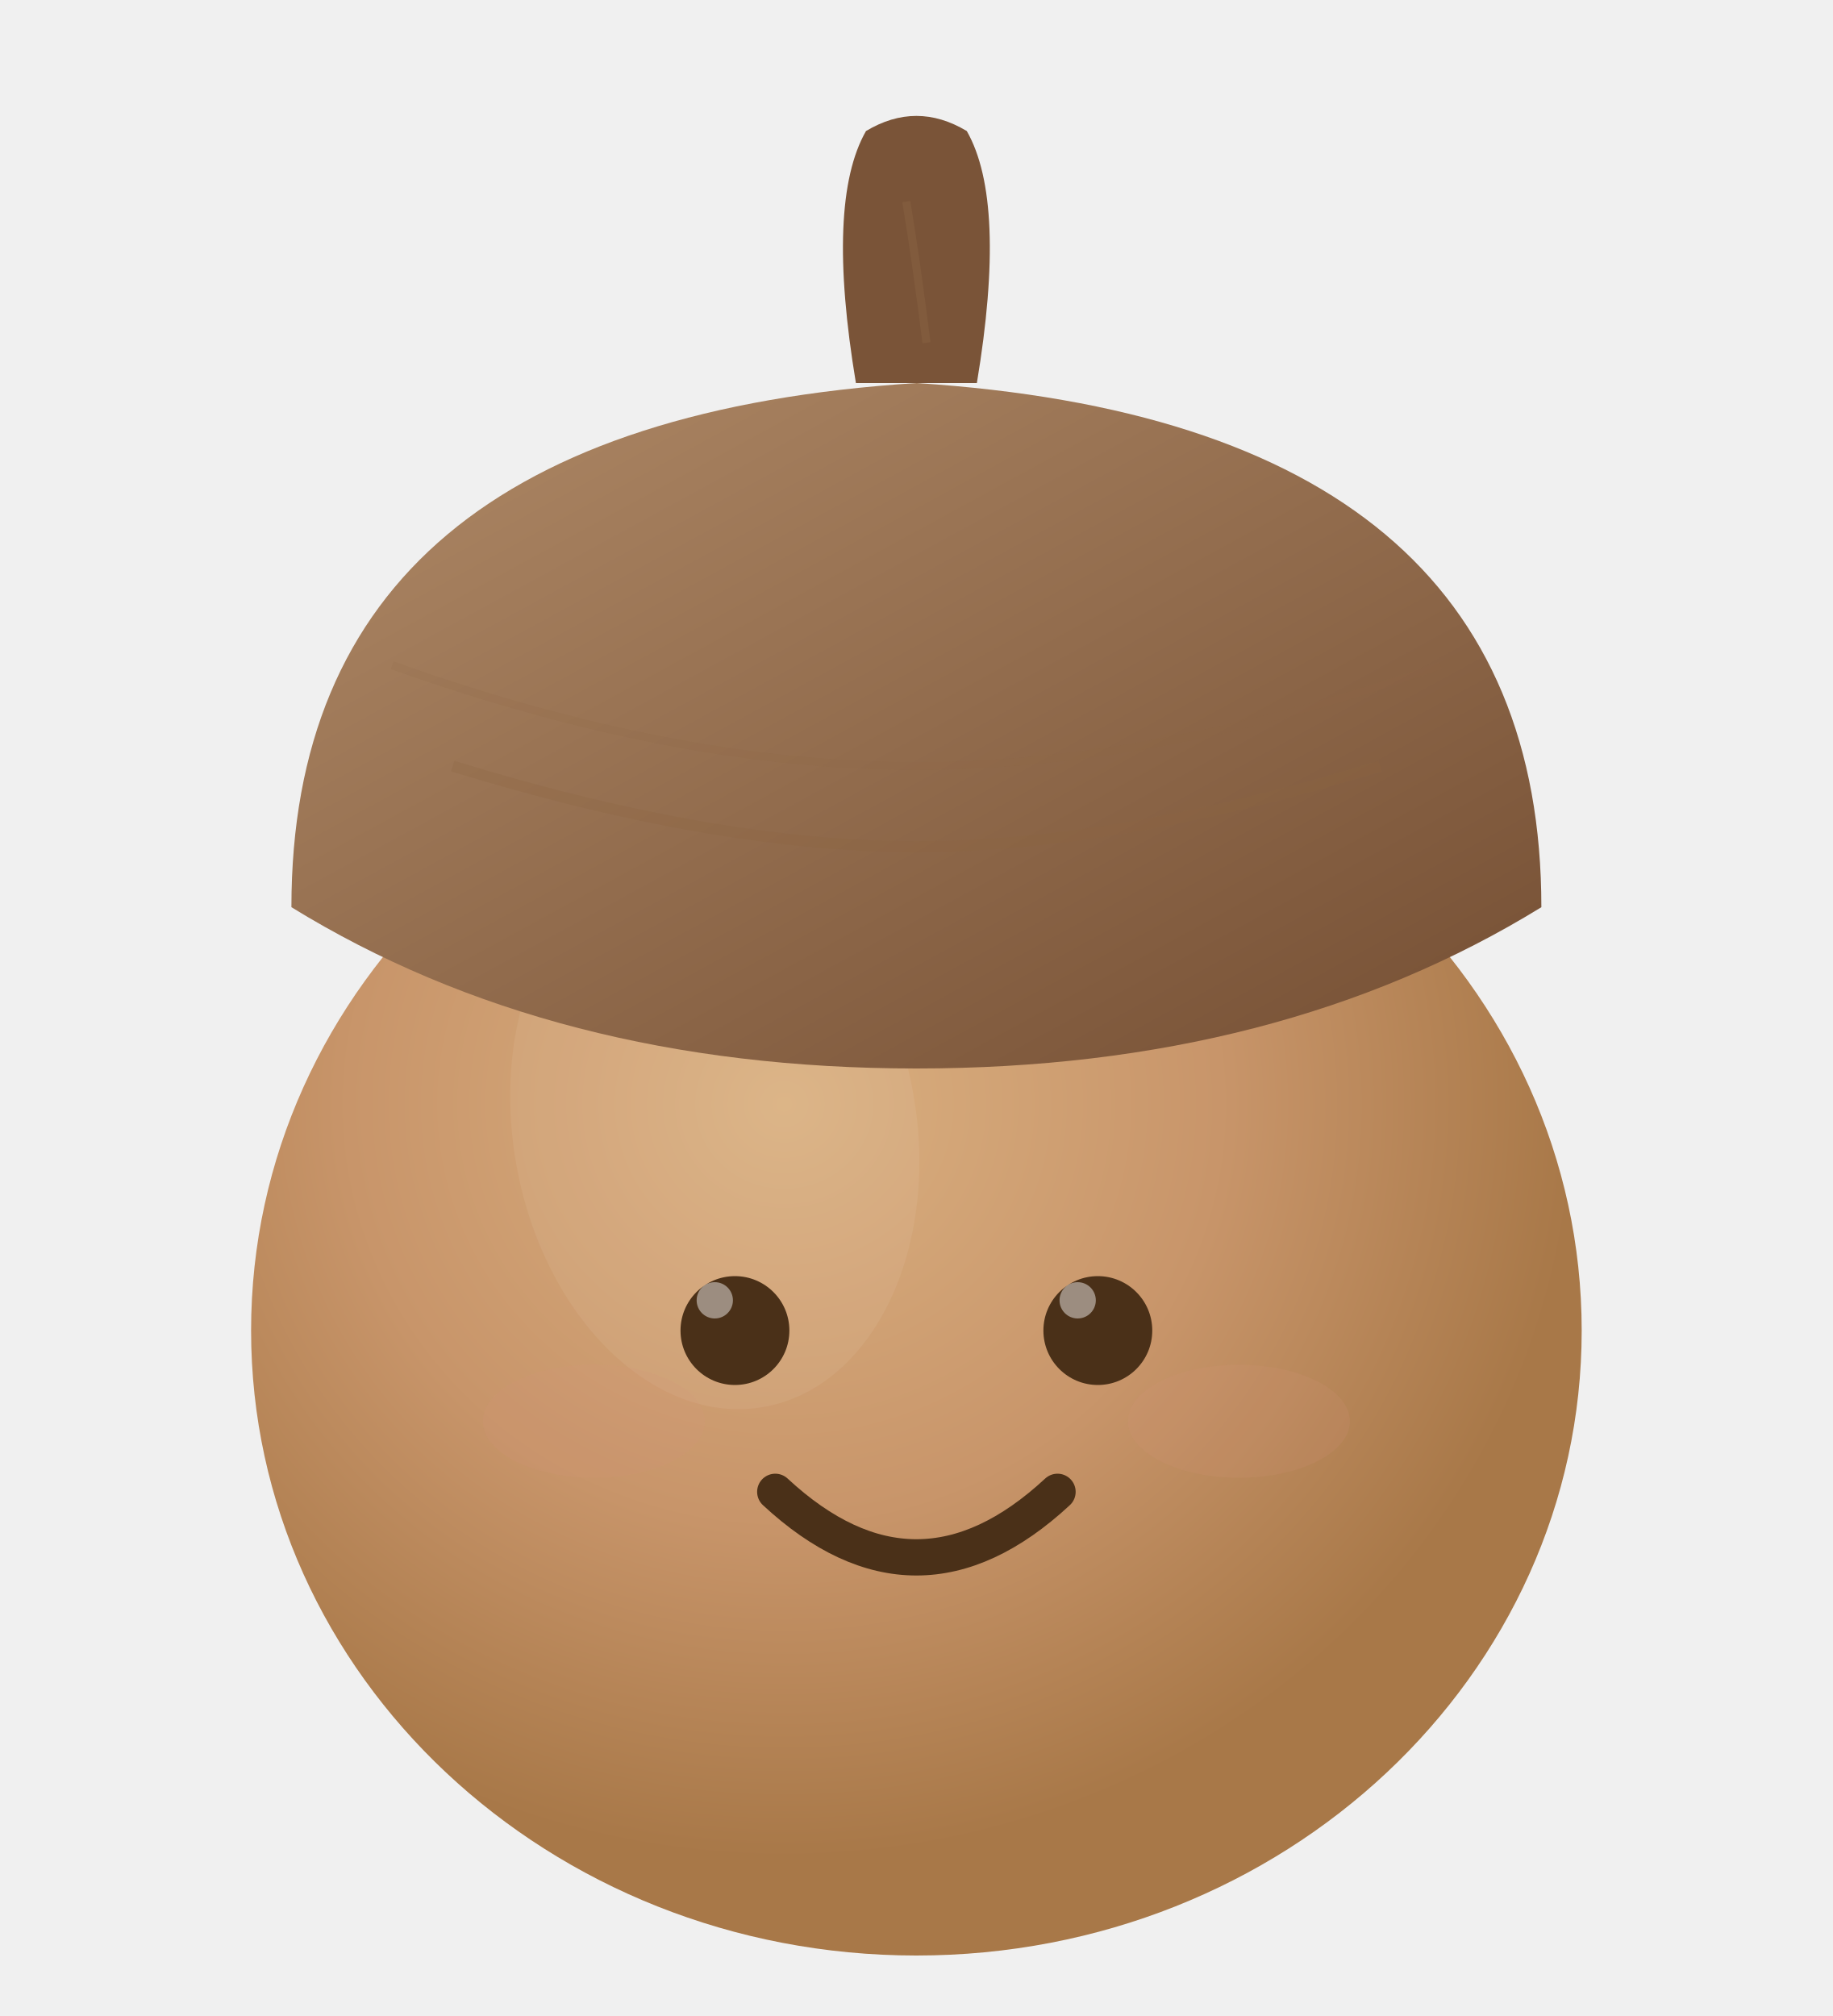
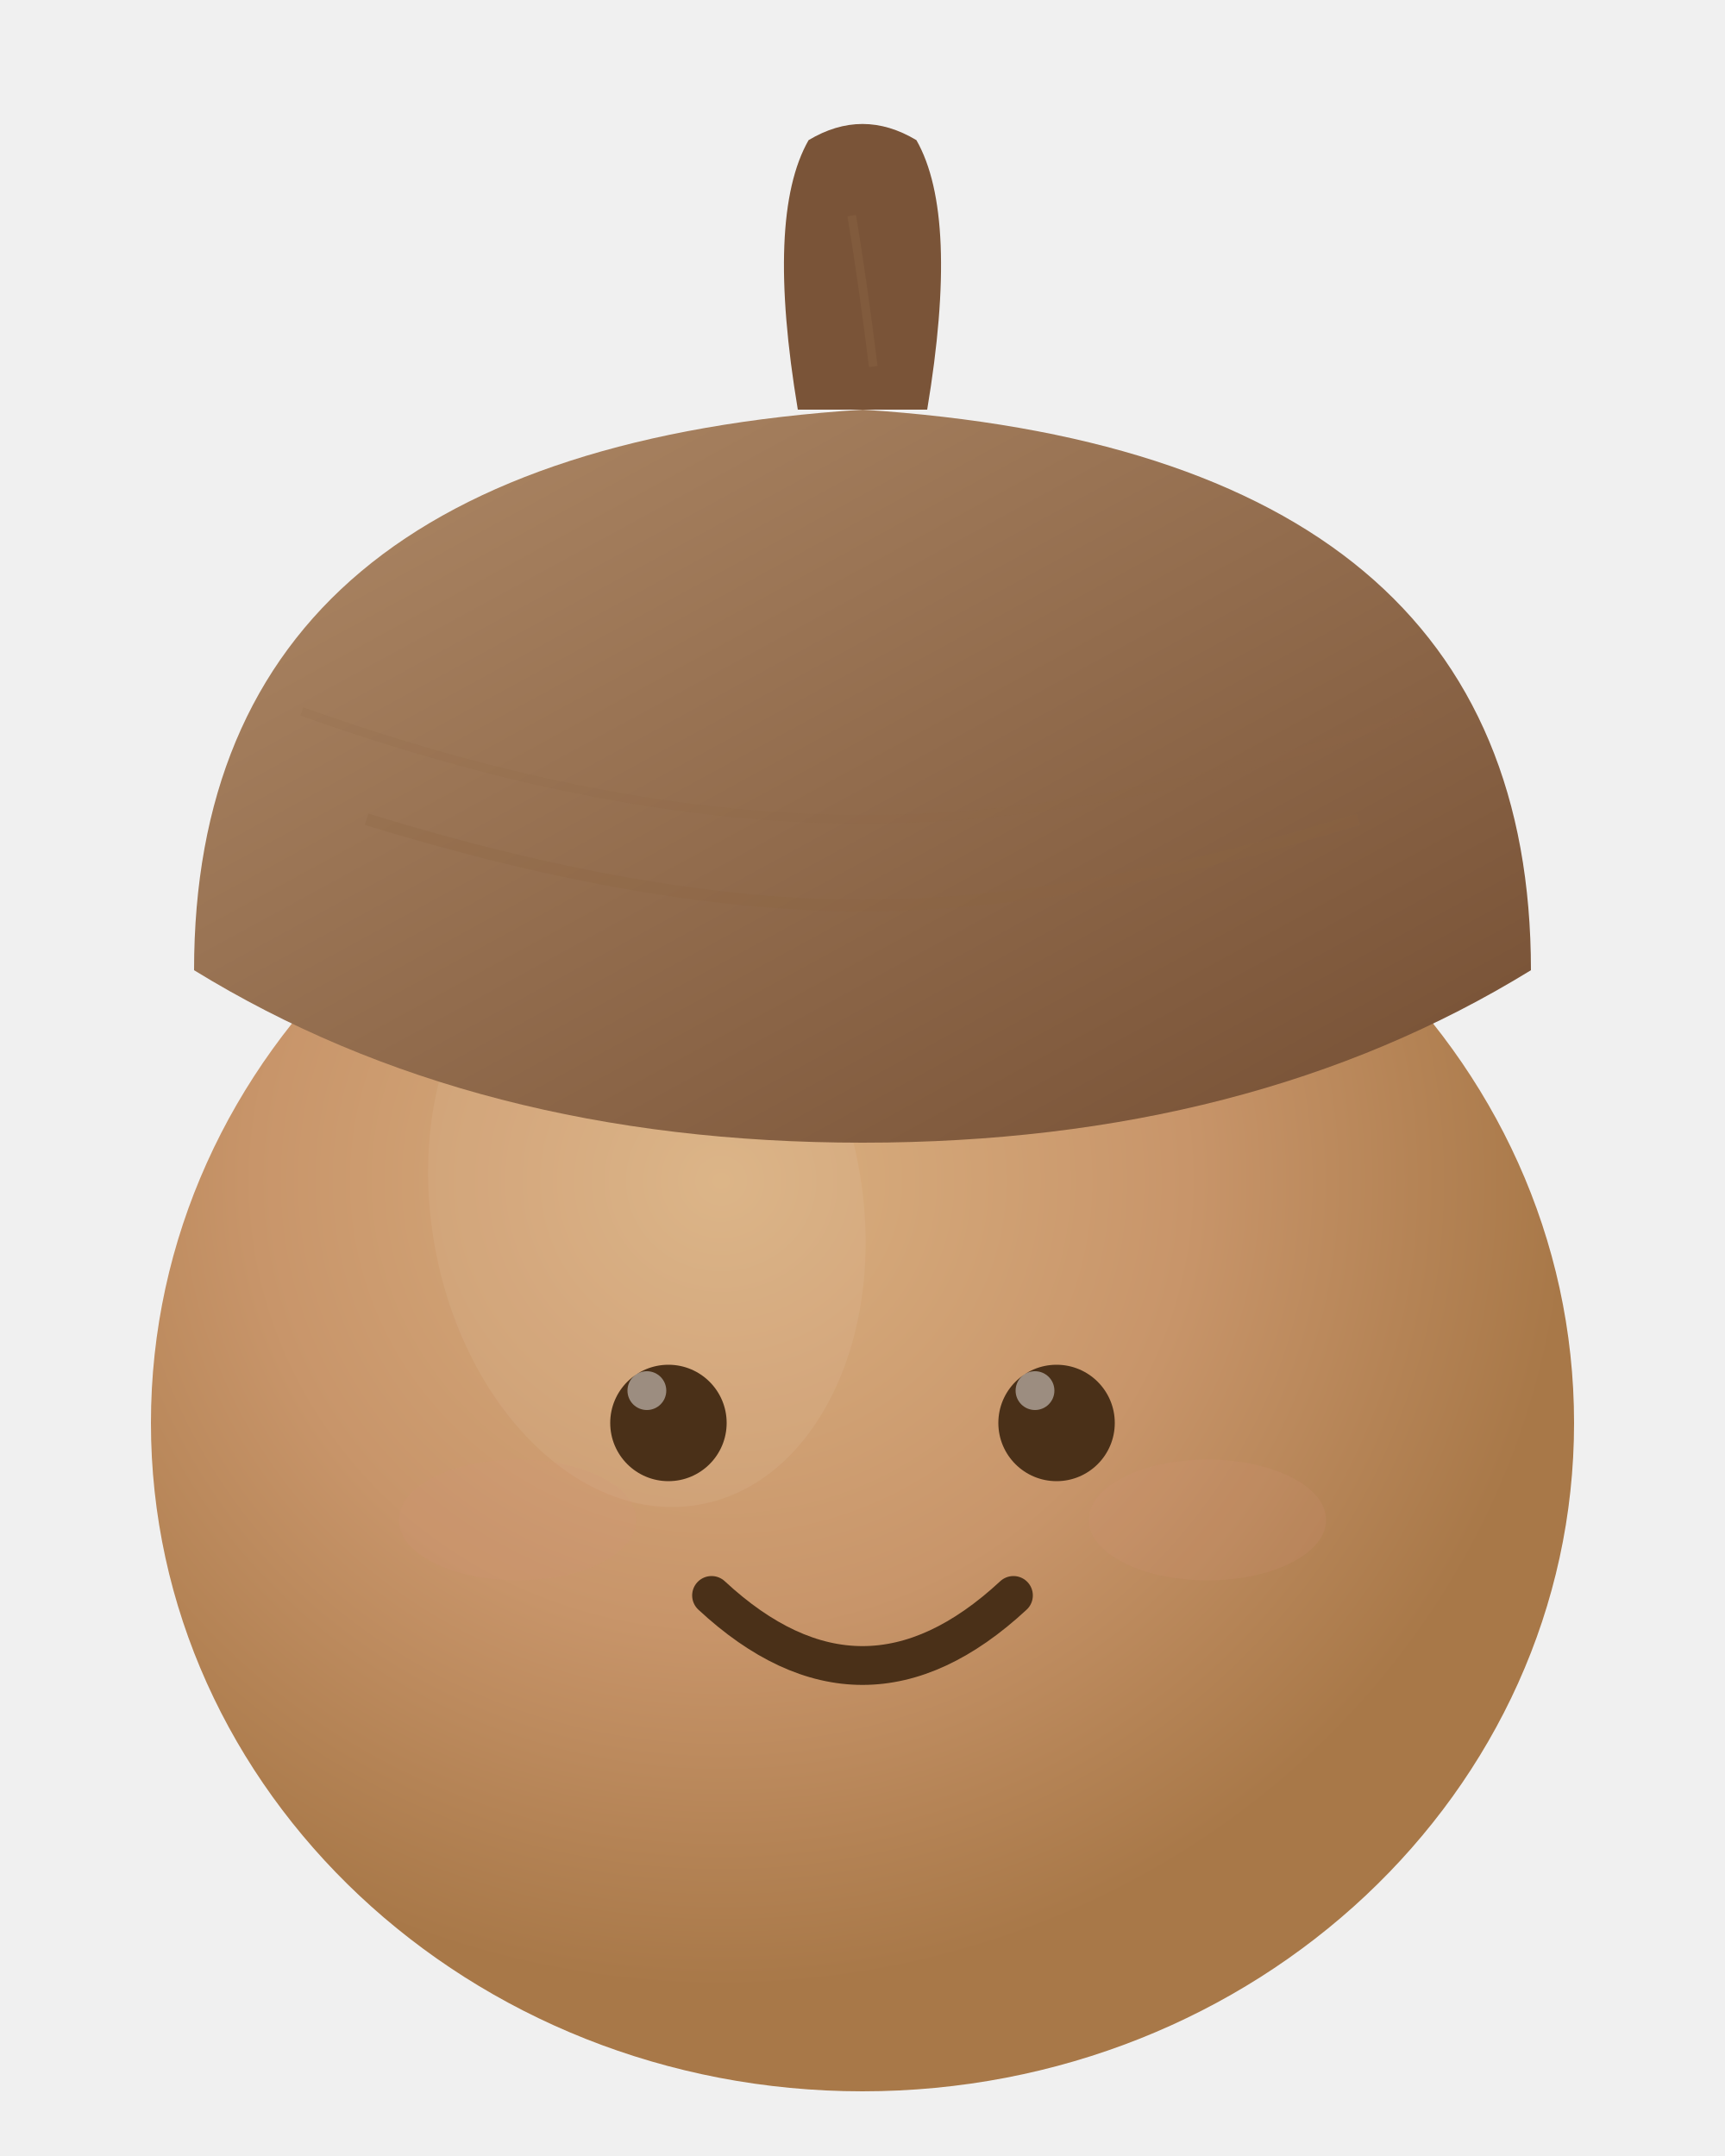
- <svg xmlns="http://www.w3.org/2000/svg" width="200" height="220" viewBox="-40 -60 80 100">
+ <svg viewBox="-40 -60 80 100">
  <defs>
-     <radialGradient id="ds-body" cx="0.40" cy="0.32" r="0.60">
+     <radialGradient id="a" cx=".4" cy=".32" r=".6">
      <stop offset="0%" stop-color="#dab080" />
      <stop offset="55%" stop-color="#c8956a" />
      <stop offset="100%" stop-color="#a87848" />
    </radialGradient>
-     <linearGradient id="ds-cap" x1="0.1" y1="0.1" x2="0.9" y2="0.9">
+     <linearGradient id="b" x1=".1" x2=".9" y1=".1" y2=".9">
      <stop offset="0%" stop-color="#aa8462" />
      <stop offset="100%" stop-color="#7a5438" />
    </linearGradient>
  </defs>
-   <ellipse cx="0" cy="6" rx="33" ry="31" fill="url(#ds-body)" />
-   <ellipse cx="-10" cy="-4" rx="10" ry="14" fill="white" opacity="0.06" transform="rotate(-10 -10 -4)" />
-   <path d="M-31,-15 Q-31,-39 0,-41 Q31,-39 31,-15 Q18,-7 0,-7 Q-18,-7 -31,-15Z" fill="url(#ds-cap)" />
-   <path d="M-23,-22 Q-10,-18 0,-18 Q10,-18 23,-22" stroke="#8a6440" stroke-width="0.55" fill="none" opacity="0.25" />
-   <path d="M-26,-27 Q-12,-22 0,-22 Q12,-22 26,-27" stroke="#8a6440" stroke-width="0.4" fill="none" opacity="0.15" />
-   <path d="M-3,-41 Q-4.5,-50 -2.5,-53.5 Q0,-55 2.5,-53.5 Q4.5,-50 3,-41" fill="#7a5438" />
-   <path d="M-0.5,-50 Q0,-47 0.5,-43" stroke="#96704a" stroke-width="0.4" fill="none" opacity="0.25" />
+   <ellipse cy="6" fill="url(#a)" rx="33" ry="31" />
+   <ellipse cx="-10" cy="-4" fill="#fff" opacity=".06" rx="10" ry="14" transform="rotate(-10 -10 -4)" />
+   <path fill="url(#b)" d="M-31-15q0-24 31-26 31 2 31 26Q18-7 0-7t-31-8" />
+   <path fill="none" stroke="#8a6440" stroke-width=".55" d="M-23-22q13 4 23 4t23-4" opacity=".25" />
+   <path fill="none" stroke="#8a6440" stroke-width=".4" d="M-26-27q14 5 26 5t26-5" opacity=".15" />
+   <path fill="#7a5438" d="M-3-41q-1.5-9 .5-12.5 2.5-1.5 5 0Q4.5-50 3-41" />
+   <path fill="none" stroke="#96704a" stroke-width=".4" d="M-.5-50q.5 3 1 7" opacity=".25" />
  <circle cx="-9" cy="6" r="2.7" fill="#4a3018" />
  <circle cx="9" cy="6" r="2.7" fill="#4a3018" />
-   <circle cx="-10" cy="4.5" r="0.9" fill="white" opacity="0.45" />
-   <circle cx="8" cy="4.5" r="0.9" fill="white" opacity="0.45" />
-   <path d="M-7,14 Q0,20.5 7,14" stroke="#4a3018" stroke-width="1.8" stroke-linecap="round" fill="none" />
-   <ellipse cx="-16" cy="10.5" rx="5.5" ry="2.8" fill="#d4907a" opacity="0.16" />
-   <ellipse cx="16" cy="10.5" rx="5.5" ry="2.8" fill="#d4907a" opacity="0.16" />
+   <circle cx="-10" cy="4.5" r=".9" fill="#fff" opacity=".45" />
+   <circle cx="8" cy="4.5" r=".9" fill="#fff" opacity=".45" />
+   <path fill="none" stroke="#4a3018" stroke-linecap="round" stroke-width="1.8" d="M-7 14q7 6.5 14 0" />
+   <ellipse cx="-16" cy="10.5" fill="#d4907a" opacity=".16" rx="5.5" ry="2.8" />
+   <ellipse cx="16" cy="10.5" fill="#d4907a" opacity=".16" rx="5.5" ry="2.8" />
</svg>
